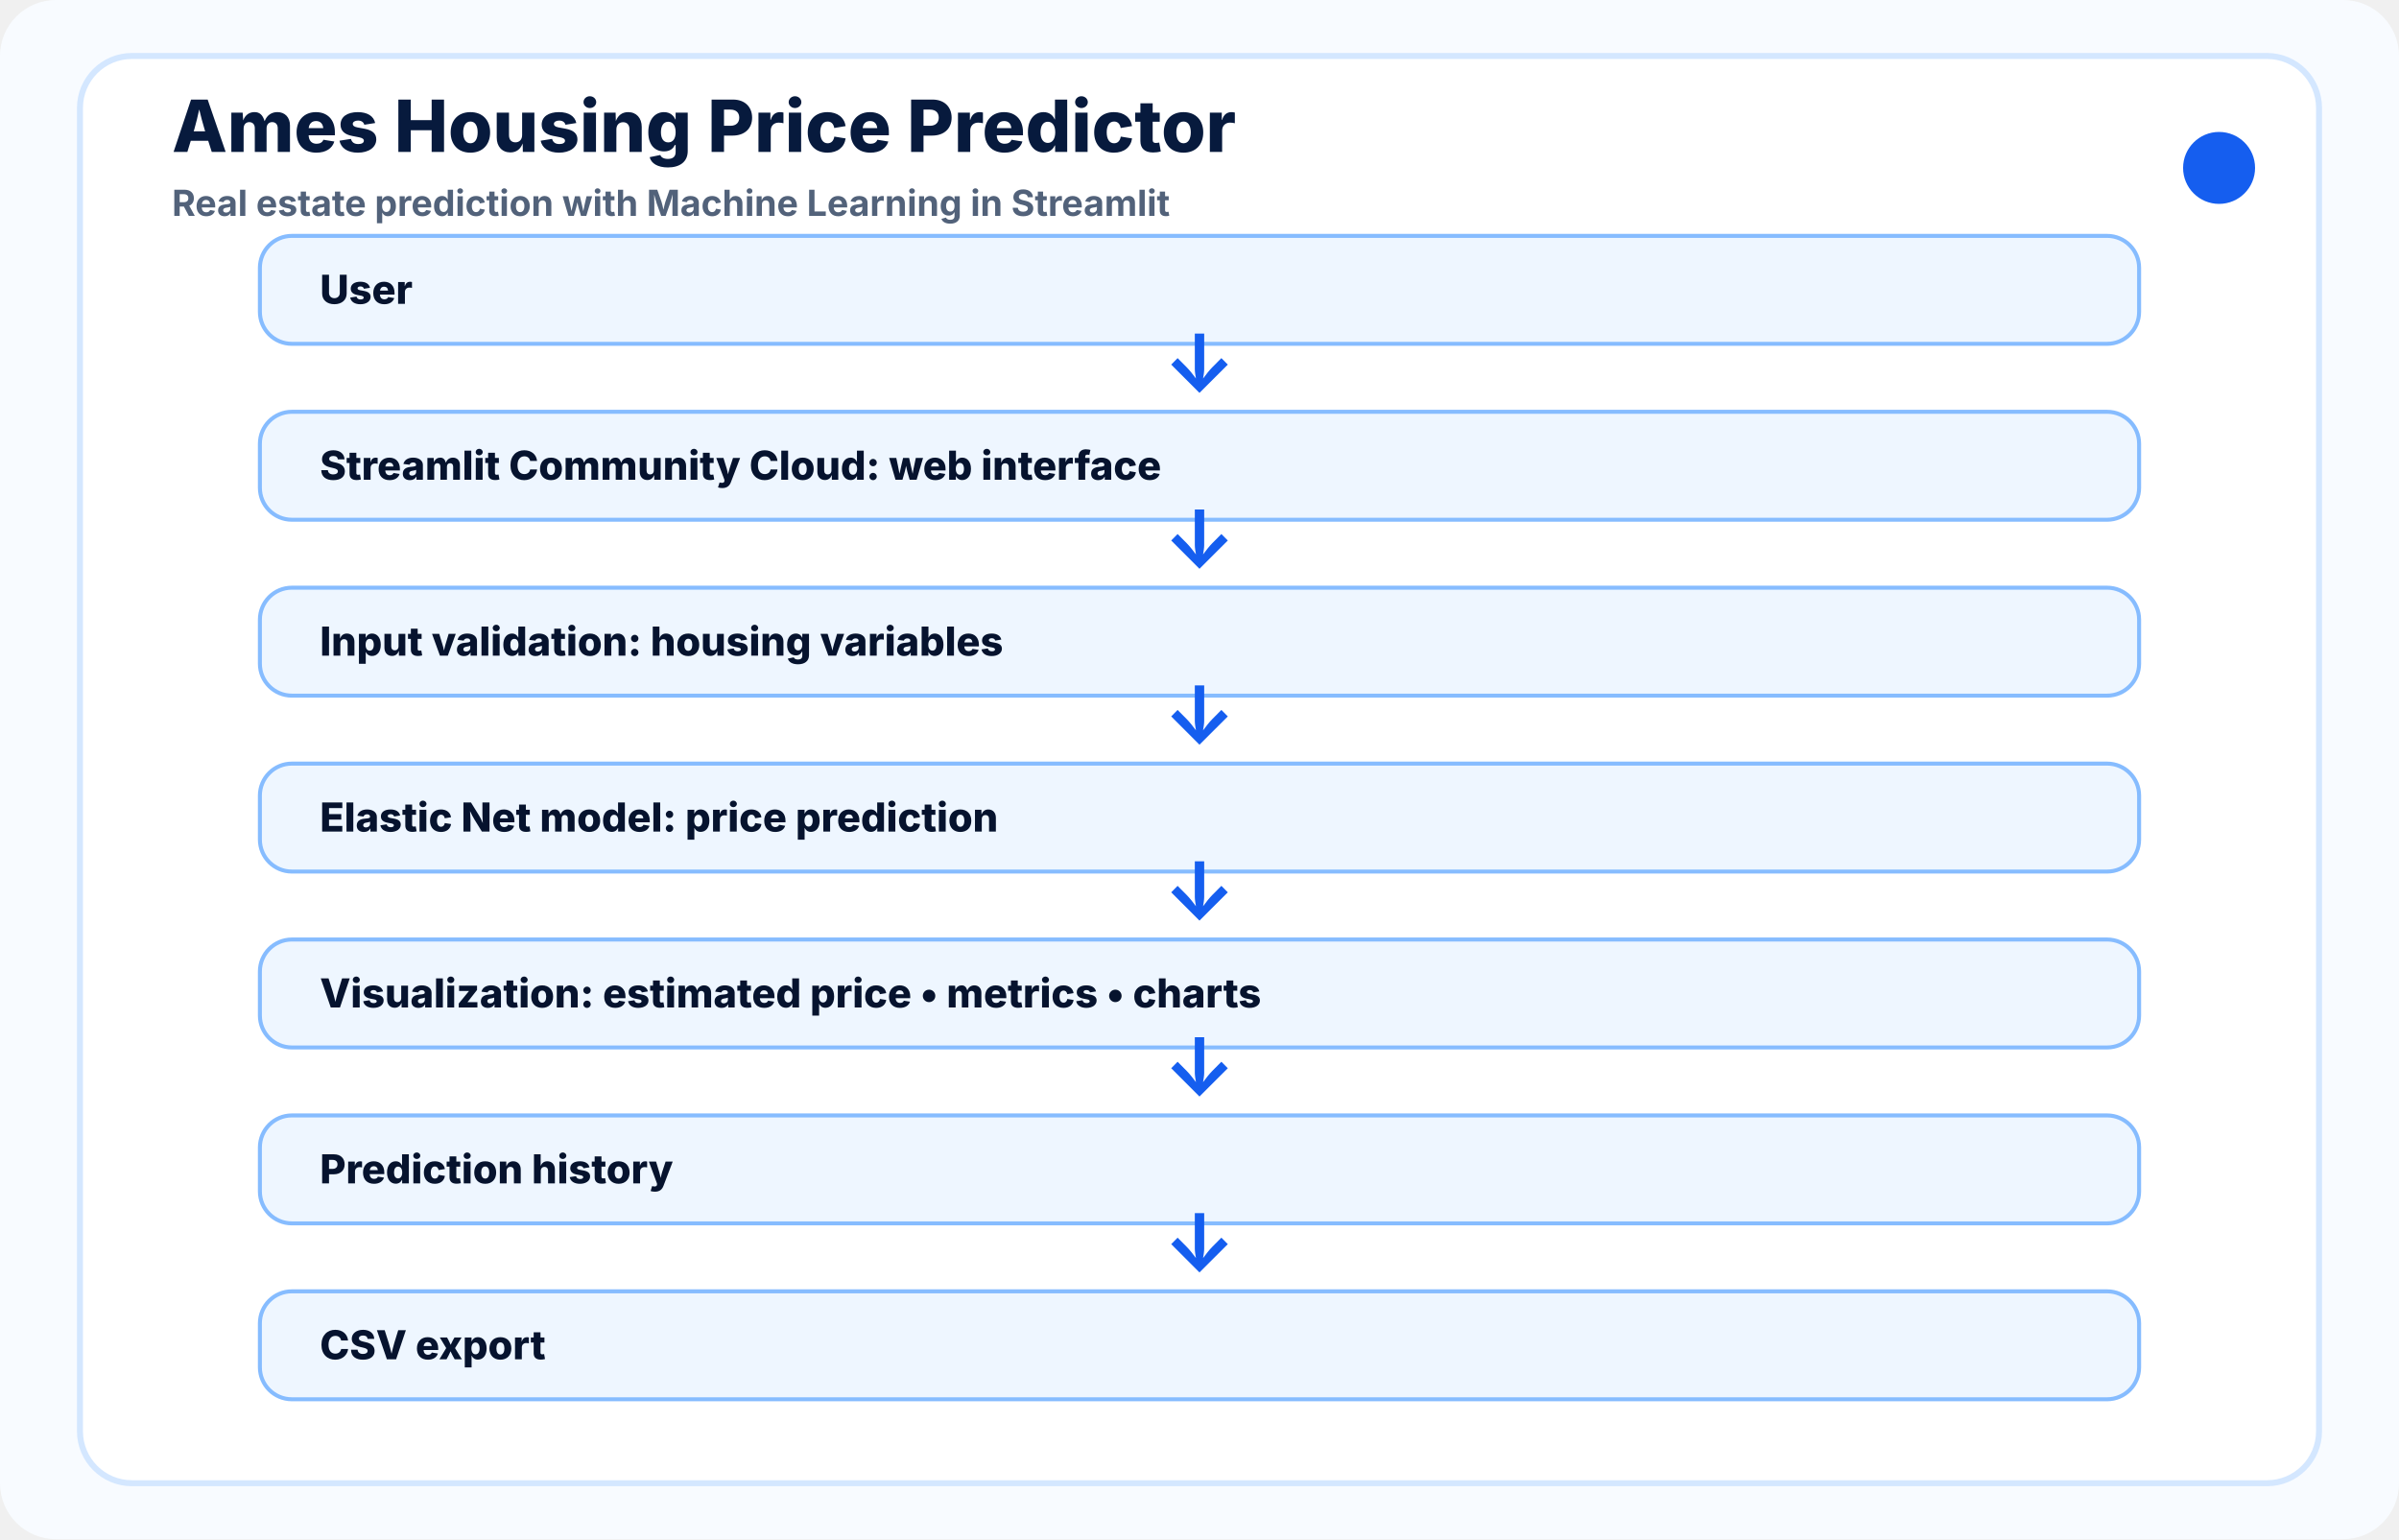
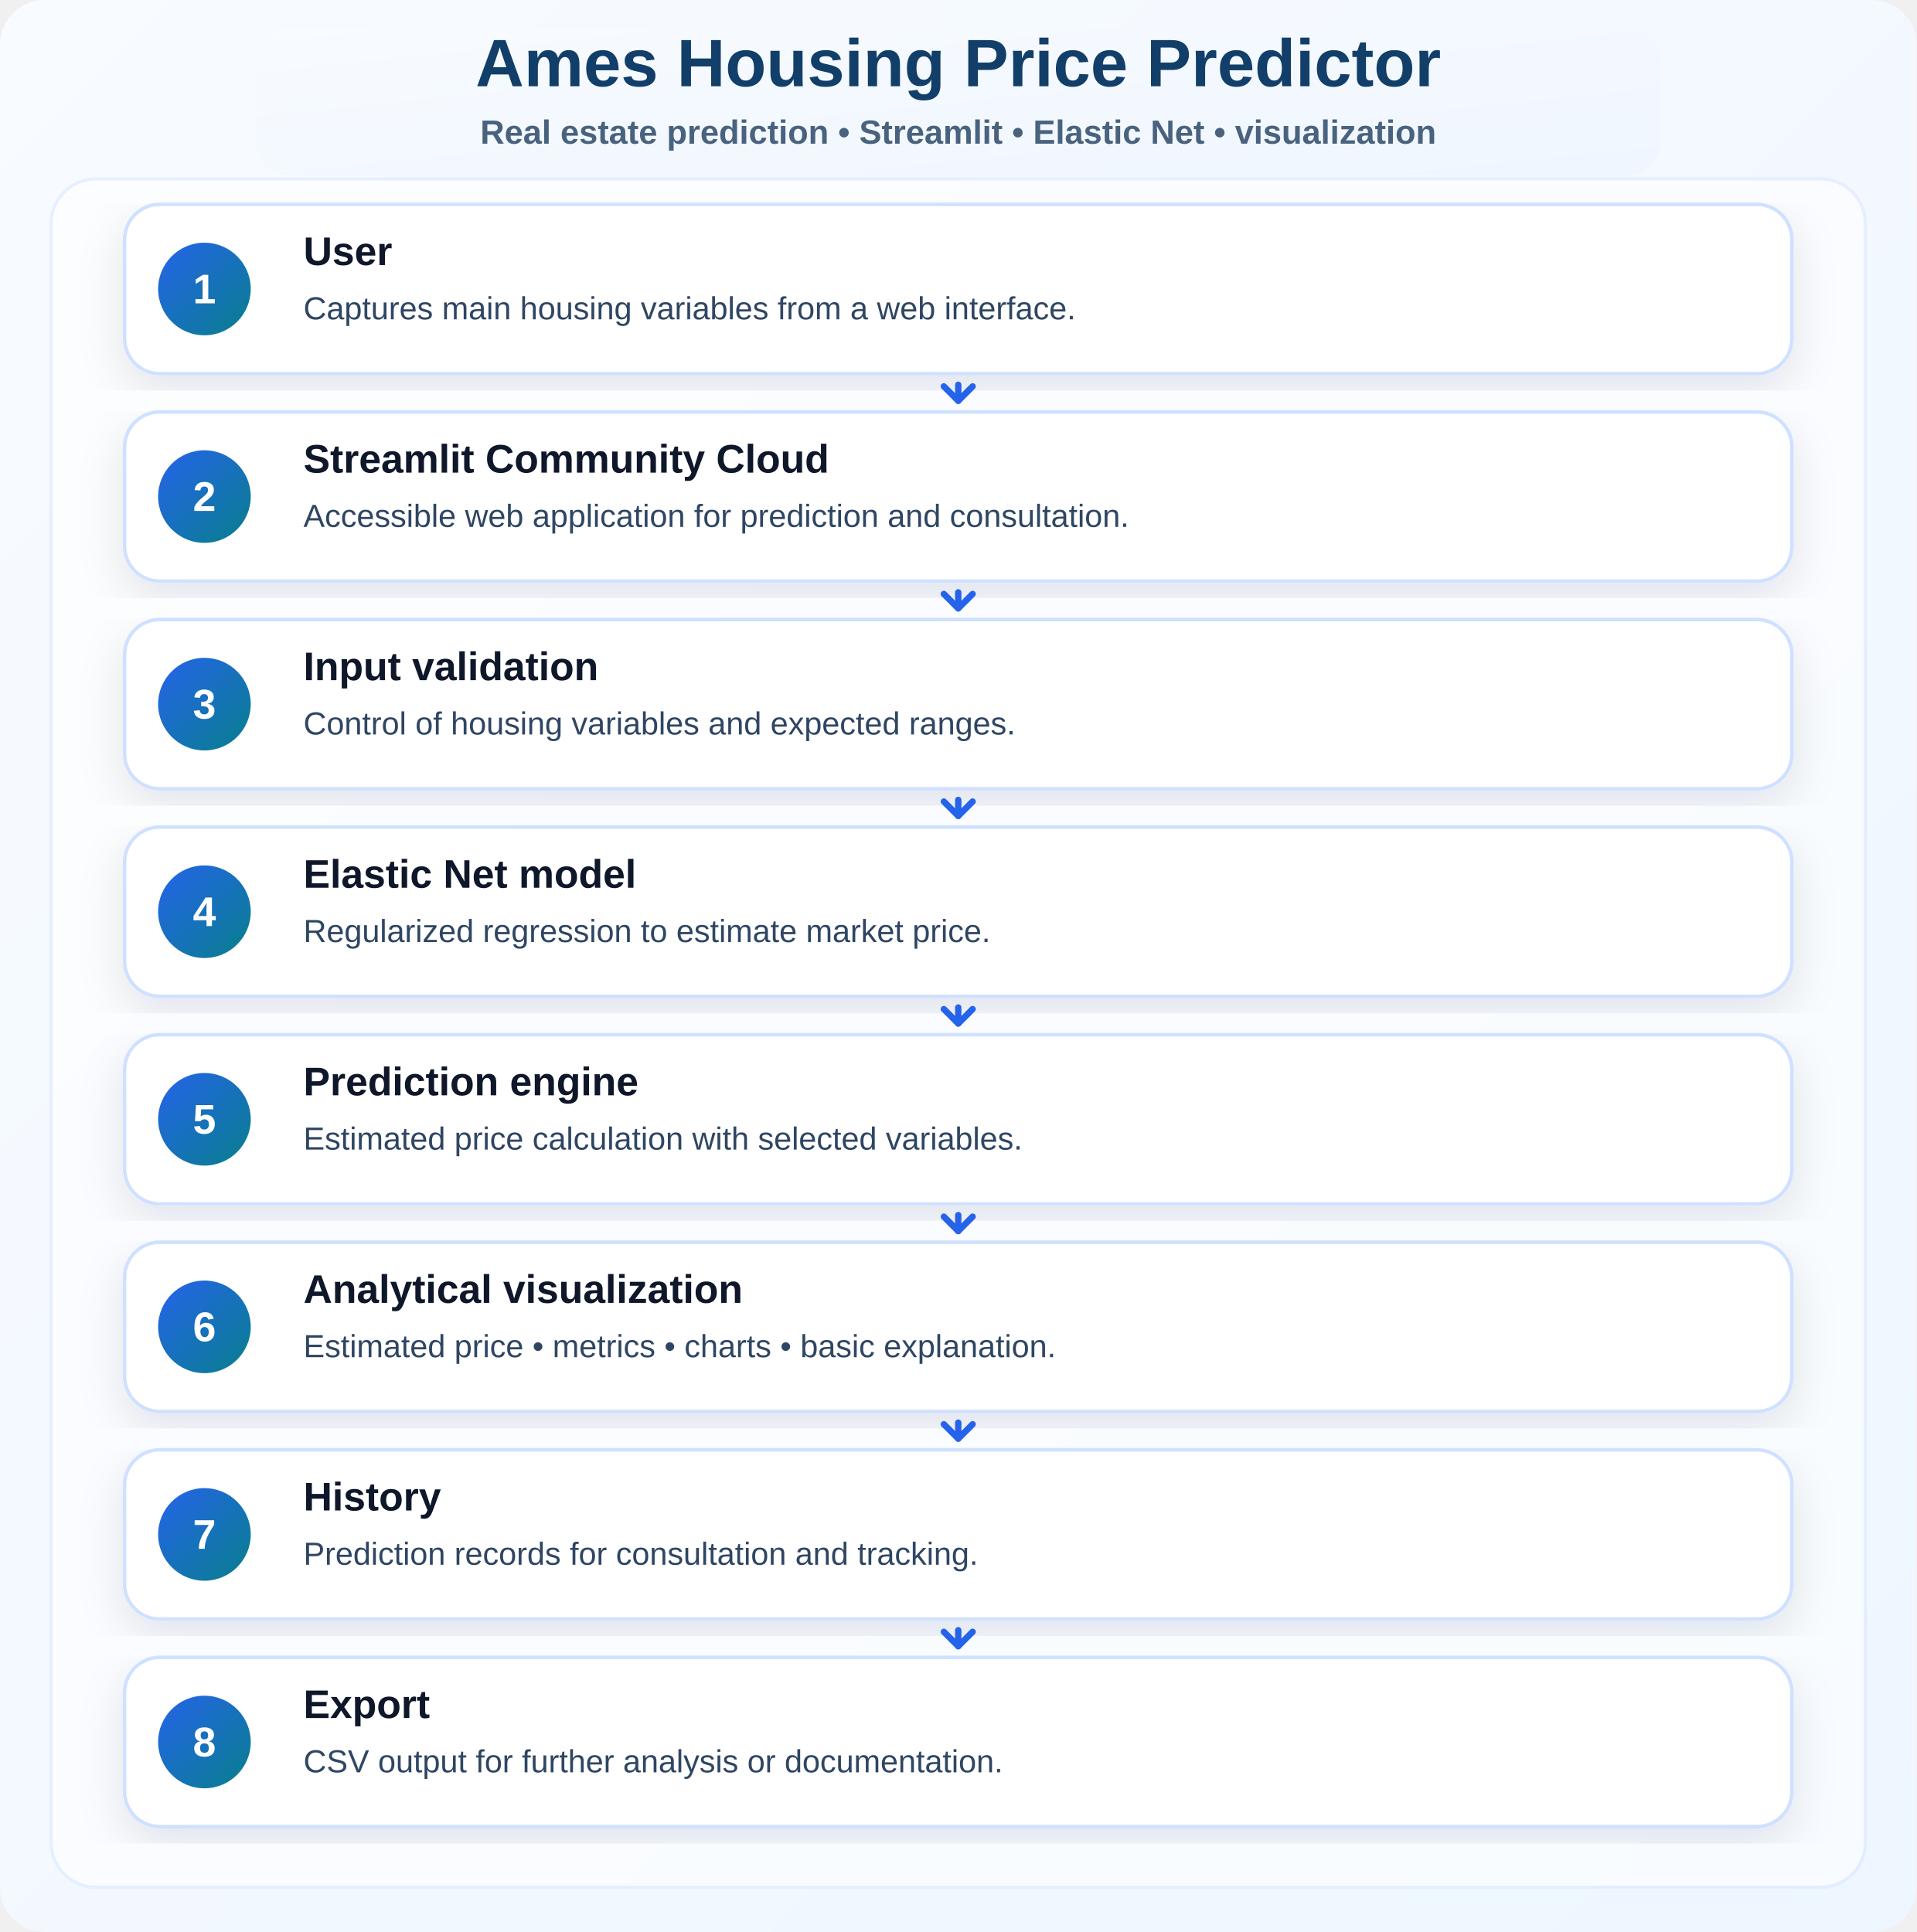
- <svg xmlns="http://www.w3.org/2000/svg" width="1200" height="770" viewBox="0 0 1200 770" role="img" aria-label="Ames Housing Price Predictor">
-   <rect width="100%" height="100%" rx="28" fill="#f8fbff" />
-   <rect x="40" y="28" width="1120" height="714" rx="26" fill="white" stroke="#d4e7ff" stroke-width="3" />
-   <circle cx="1110" cy="84" r="18" fill="#155eef" />
-   <text x="86" y="76" font-family="Inter,Segoe UI,Arial,sans-serif" font-size="36" font-weight="800" fill="#071a3d">Ames Housing Price Predictor</text>
-   <text x="86" y="108" font-family="Inter,Segoe UI,Arial,sans-serif" font-size="18" font-weight="700" fill="#52627a">Real estate prediction with Machine Learning in Streamlit</text>
-   <rect x="130" y="118" width="940" height="54" rx="16" fill="#eef6ff" stroke="#86bcff" stroke-width="2" />
-   <text x="160" y="152" font-family="Inter,Segoe UI,Arial,sans-serif" font-size="20" font-weight="800" fill="#06132e">User</text>
-   <text x="600" y="196" text-anchor="middle" font-family="Inter,Segoe UI,Arial,sans-serif" font-size="40" font-weight="700" fill="#155eef">↓</text>
-   <rect x="130" y="206" width="940" height="54" rx="16" fill="#eef6ff" stroke="#86bcff" stroke-width="2" />
-   <text x="160" y="240" font-family="Inter,Segoe UI,Arial,sans-serif" font-size="20" font-weight="800" fill="#06132e">Streamlit Community Cloud: web interface</text>
-   <text x="600" y="284" text-anchor="middle" font-family="Inter,Segoe UI,Arial,sans-serif" font-size="40" font-weight="700" fill="#155eef">↓</text>
-   <rect x="130" y="294" width="940" height="54" rx="16" fill="#eef6ff" stroke="#86bcff" stroke-width="2" />
-   <text x="160" y="328" font-family="Inter,Segoe UI,Arial,sans-serif" font-size="20" font-weight="800" fill="#06132e">Input validation: housing variables</text>
-   <text x="600" y="372" text-anchor="middle" font-family="Inter,Segoe UI,Arial,sans-serif" font-size="40" font-weight="700" fill="#155eef">↓</text>
-   <rect x="130" y="382" width="940" height="54" rx="16" fill="#eef6ff" stroke="#86bcff" stroke-width="2" />
-   <text x="160" y="416" font-family="Inter,Segoe UI,Arial,sans-serif" font-size="20" font-weight="800" fill="#06132e">Elastic Net model: price prediction</text>
-   <text x="600" y="460" text-anchor="middle" font-family="Inter,Segoe UI,Arial,sans-serif" font-size="40" font-weight="700" fill="#155eef">↓</text>
-   <rect x="130" y="470" width="940" height="54" rx="16" fill="#eef6ff" stroke="#86bcff" stroke-width="2" />
-   <text x="160" y="504" font-family="Inter,Segoe UI,Arial,sans-serif" font-size="20" font-weight="800" fill="#06132e">Visualization: estimated price • metrics • charts</text>
-   <text x="600" y="548" text-anchor="middle" font-family="Inter,Segoe UI,Arial,sans-serif" font-size="40" font-weight="700" fill="#155eef">↓</text>
-   <rect x="130" y="558" width="940" height="54" rx="16" fill="#eef6ff" stroke="#86bcff" stroke-width="2" />
-   <text x="160" y="592" font-family="Inter,Segoe UI,Arial,sans-serif" font-size="20" font-weight="800" fill="#06132e">Prediction history</text>
-   <text x="600" y="636" text-anchor="middle" font-family="Inter,Segoe UI,Arial,sans-serif" font-size="40" font-weight="700" fill="#155eef">↓</text>
-   <rect x="130" y="646" width="940" height="54" rx="16" fill="#eef6ff" stroke="#86bcff" stroke-width="2" />
-   <text x="160" y="680" font-family="Inter,Segoe UI,Arial,sans-serif" font-size="20" font-weight="800" fill="#06132e">CSV export</text>
+ <svg xmlns="http://www.w3.org/2000/svg" width="1200" height="1210" viewBox="0 0 1200 1210" role="img" aria-labelledby="title desc">
+   <defs>
+     <linearGradient id="bg" x1="0" x2="1" y1="0" y2="1">
+       <stop offset="0%" stop-color="#f8fbff" />
+       <stop offset="100%" stop-color="#eef6ff" />
+     </linearGradient>
+     <linearGradient id="badge" x1="0" x2="1" y1="0" y2="1">
+       <stop offset="0%" stop-color="#2563eb" />
+       <stop offset="100%" stop-color="#087f8c" />
+     </linearGradient>
+     <filter id="shadow" x="-10%" y="-10%" width="120%" height="120%">
+       <feDropShadow dx="0" dy="10" stdDeviation="14" flood-color="#0f172a" flood-opacity="0.10" />
+     </filter>
+     <style>
+       .title { font: 800 42px Arial, sans-serif; fill: #123f69; }
+       .subtitle { font: 700 21px Arial, sans-serif; fill: #49637f; }
+       .step-title { font: 800 25px Arial, sans-serif; fill: #0f172a; }
+       .step-body { font: 400 20px Arial, sans-serif; fill: #2f4663; }
+       .num { font: 800 26px Arial, sans-serif; fill: #ffffff; }
+       .arrow { stroke: #2563eb; stroke-width: 4; stroke-linecap: round; stroke-linejoin: round; }
+     </style>
+   </defs>
+   <rect x="0" y="0" width="1200" height="1210" rx="28" fill="url(#bg)" />
+   <rect x="32" y="112" width="1136" height="1070" rx="28" fill="#ffffff" opacity="0.58" stroke="#d9e8ff" stroke-width="2" />
+   <rect x="160" y="18" width="880" height="92" rx="22" fill="url(#bg)" opacity="0.96" />
+   <text x="600" y="54" text-anchor="middle" class="title">Ames Housing Price Predictor</text>
+   <text x="600" y="90" text-anchor="middle" class="subtitle">Real estate prediction • Streamlit • Elastic Net • visualization</text>
+   <rect x="78" y="128" width="1044" height="106" rx="22" fill="#ffffff" stroke="#cfe1ff" stroke-width="2.2" filter="url(#shadow)" />
+   <circle cx="128" cy="181" r="29" fill="url(#badge)" />
+   <text x="128" y="190" text-anchor="middle" class="num">1</text>
+   <text x="190" y="166" class="step-title" text-anchor="start">
+     <tspan x="190" dy="0">User</tspan>
+   </text>
+   <text x="190" y="200" class="step-body" text-anchor="start">
+     <tspan x="190" dy="0">Captures main housing variables from a web interface.</tspan>
+   </text>
+   <line x1="600" y1="241" x2="600" y2="251" class="arrow" />
+   <path d="M591 242 L600 251 L609 242" fill="none" class="arrow" />
+   <rect x="78" y="258" width="1044" height="106" rx="22" fill="#ffffff" stroke="#cfe1ff" stroke-width="2.2" filter="url(#shadow)" />
+   <circle cx="128" cy="311" r="29" fill="url(#badge)" />
+   <text x="128" y="320" text-anchor="middle" class="num">2</text>
+   <text x="190" y="296" class="step-title" text-anchor="start">
+     <tspan x="190" dy="0">Streamlit Community Cloud</tspan>
+   </text>
+   <text x="190" y="330" class="step-body" text-anchor="start">
+     <tspan x="190" dy="0">Accessible web application for prediction and consultation.</tspan>
+   </text>
+   <line x1="600" y1="371" x2="600" y2="381" class="arrow" />
+   <path d="M591 372 L600 381 L609 372" fill="none" class="arrow" />
+   <rect x="78" y="388" width="1044" height="106" rx="22" fill="#ffffff" stroke="#cfe1ff" stroke-width="2.2" filter="url(#shadow)" />
+   <circle cx="128" cy="441" r="29" fill="url(#badge)" />
+   <text x="128" y="450" text-anchor="middle" class="num">3</text>
+   <text x="190" y="426" class="step-title" text-anchor="start">
+     <tspan x="190" dy="0">Input validation</tspan>
+   </text>
+   <text x="190" y="460" class="step-body" text-anchor="start">
+     <tspan x="190" dy="0">Control of housing variables and expected ranges.</tspan>
+   </text>
+   <line x1="600" y1="501" x2="600" y2="511" class="arrow" />
+   <path d="M591 502 L600 511 L609 502" fill="none" class="arrow" />
+   <rect x="78" y="518" width="1044" height="106" rx="22" fill="#ffffff" stroke="#cfe1ff" stroke-width="2.2" filter="url(#shadow)" />
+   <circle cx="128" cy="571" r="29" fill="url(#badge)" />
+   <text x="128" y="580" text-anchor="middle" class="num">4</text>
+   <text x="190" y="556" class="step-title" text-anchor="start">
+     <tspan x="190" dy="0">Elastic Net model</tspan>
+   </text>
+   <text x="190" y="590" class="step-body" text-anchor="start">
+     <tspan x="190" dy="0">Regularized regression to estimate market price.</tspan>
+   </text>
+   <line x1="600" y1="631" x2="600" y2="641" class="arrow" />
+   <path d="M591 632 L600 641 L609 632" fill="none" class="arrow" />
+   <rect x="78" y="648" width="1044" height="106" rx="22" fill="#ffffff" stroke="#cfe1ff" stroke-width="2.2" filter="url(#shadow)" />
+   <circle cx="128" cy="701" r="29" fill="url(#badge)" />
+   <text x="128" y="710" text-anchor="middle" class="num">5</text>
+   <text x="190" y="686" class="step-title" text-anchor="start">
+     <tspan x="190" dy="0">Prediction engine</tspan>
+   </text>
+   <text x="190" y="720" class="step-body" text-anchor="start">
+     <tspan x="190" dy="0">Estimated price calculation with selected variables.</tspan>
+   </text>
+   <line x1="600" y1="761" x2="600" y2="771" class="arrow" />
+   <path d="M591 762 L600 771 L609 762" fill="none" class="arrow" />
+   <rect x="78" y="778" width="1044" height="106" rx="22" fill="#ffffff" stroke="#cfe1ff" stroke-width="2.2" filter="url(#shadow)" />
+   <circle cx="128" cy="831" r="29" fill="url(#badge)" />
+   <text x="128" y="840" text-anchor="middle" class="num">6</text>
+   <text x="190" y="816" class="step-title" text-anchor="start">
+     <tspan x="190" dy="0">Analytical visualization</tspan>
+   </text>
+   <text x="190" y="850" class="step-body" text-anchor="start">
+     <tspan x="190" dy="0">Estimated price • metrics • charts • basic explanation.</tspan>
+   </text>
+   <line x1="600" y1="891" x2="600" y2="901" class="arrow" />
+   <path d="M591 892 L600 901 L609 892" fill="none" class="arrow" />
+   <rect x="78" y="908" width="1044" height="106" rx="22" fill="#ffffff" stroke="#cfe1ff" stroke-width="2.2" filter="url(#shadow)" />
+   <circle cx="128" cy="961" r="29" fill="url(#badge)" />
+   <text x="128" y="970" text-anchor="middle" class="num">7</text>
+   <text x="190" y="946" class="step-title" text-anchor="start">
+     <tspan x="190" dy="0">History</tspan>
+   </text>
+   <text x="190" y="980" class="step-body" text-anchor="start">
+     <tspan x="190" dy="0">Prediction records for consultation and tracking.</tspan>
+   </text>
+   <line x1="600" y1="1021" x2="600" y2="1031" class="arrow" />
+   <path d="M591 1022 L600 1031 L609 1022" fill="none" class="arrow" />
+   <rect x="78" y="1038" width="1044" height="106" rx="22" fill="#ffffff" stroke="#cfe1ff" stroke-width="2.2" filter="url(#shadow)" />
+   <circle cx="128" cy="1091" r="29" fill="url(#badge)" />
+   <text x="128" y="1100" text-anchor="middle" class="num">8</text>
+   <text x="190" y="1076" class="step-title" text-anchor="start">
+     <tspan x="190" dy="0">Export</tspan>
+   </text>
+   <text x="190" y="1110" class="step-body" text-anchor="start">
+     <tspan x="190" dy="0">CSV output for further analysis or documentation.</tspan>
+   </text>
</svg>
